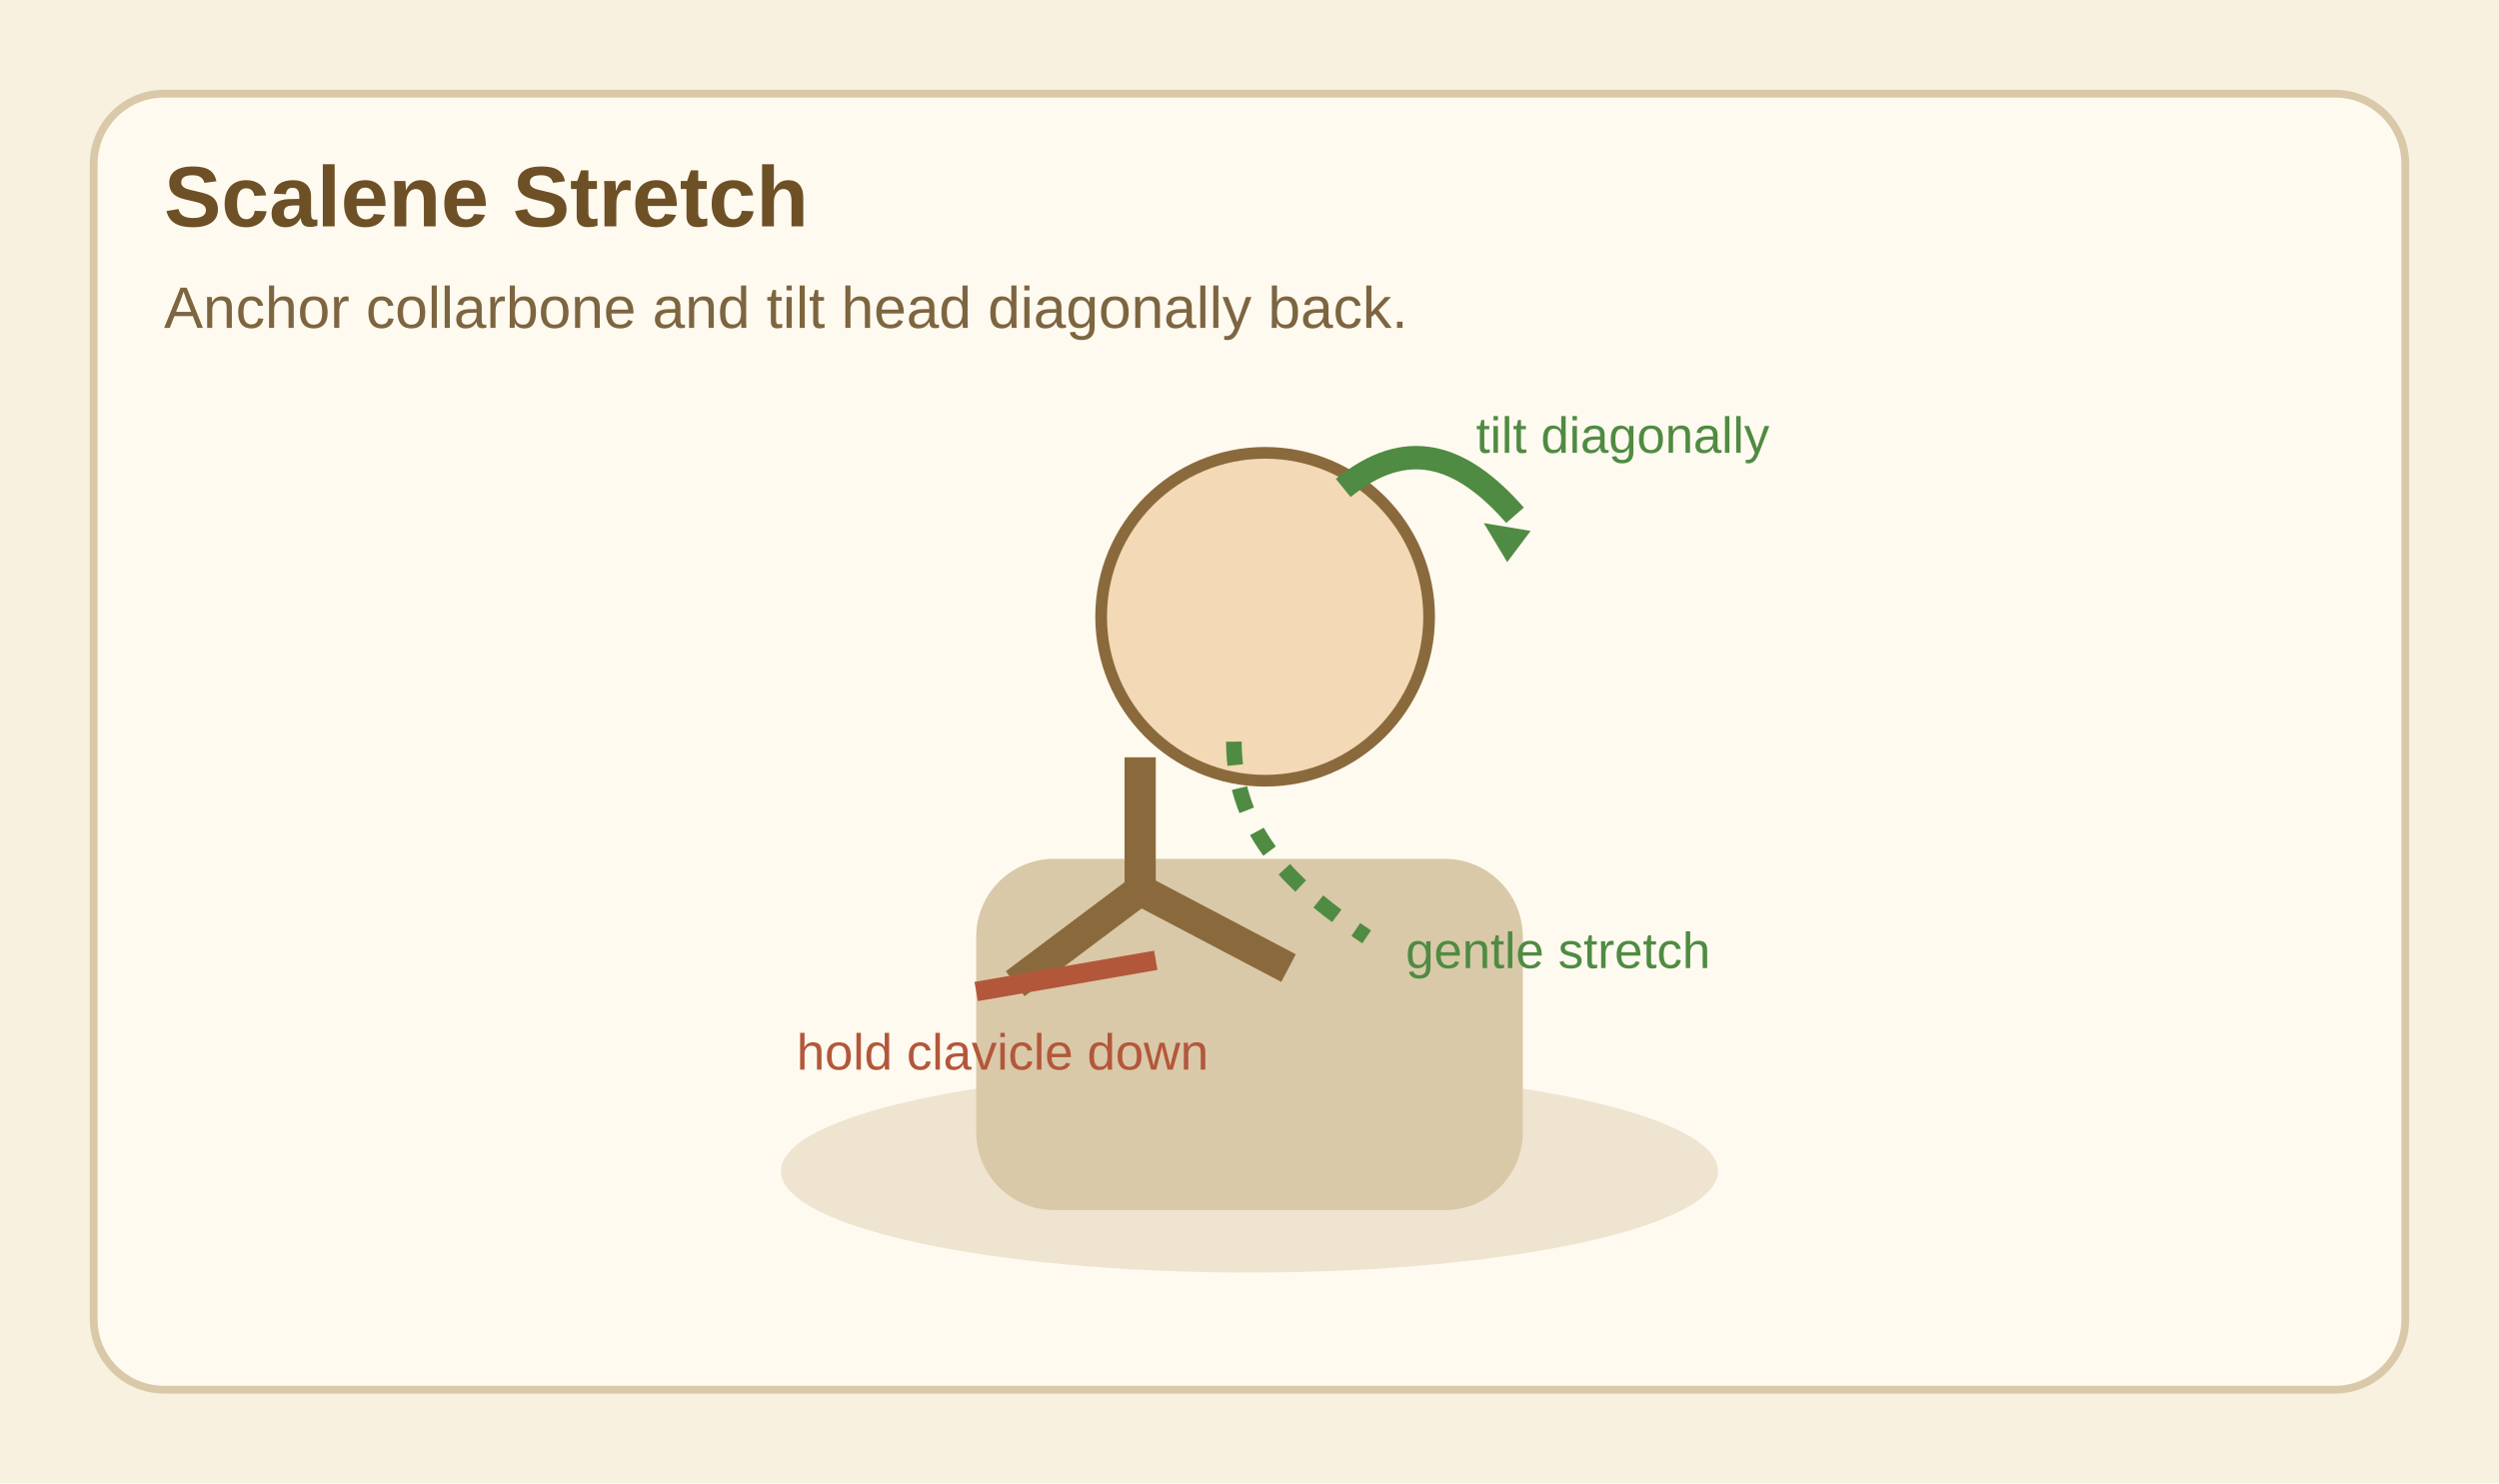
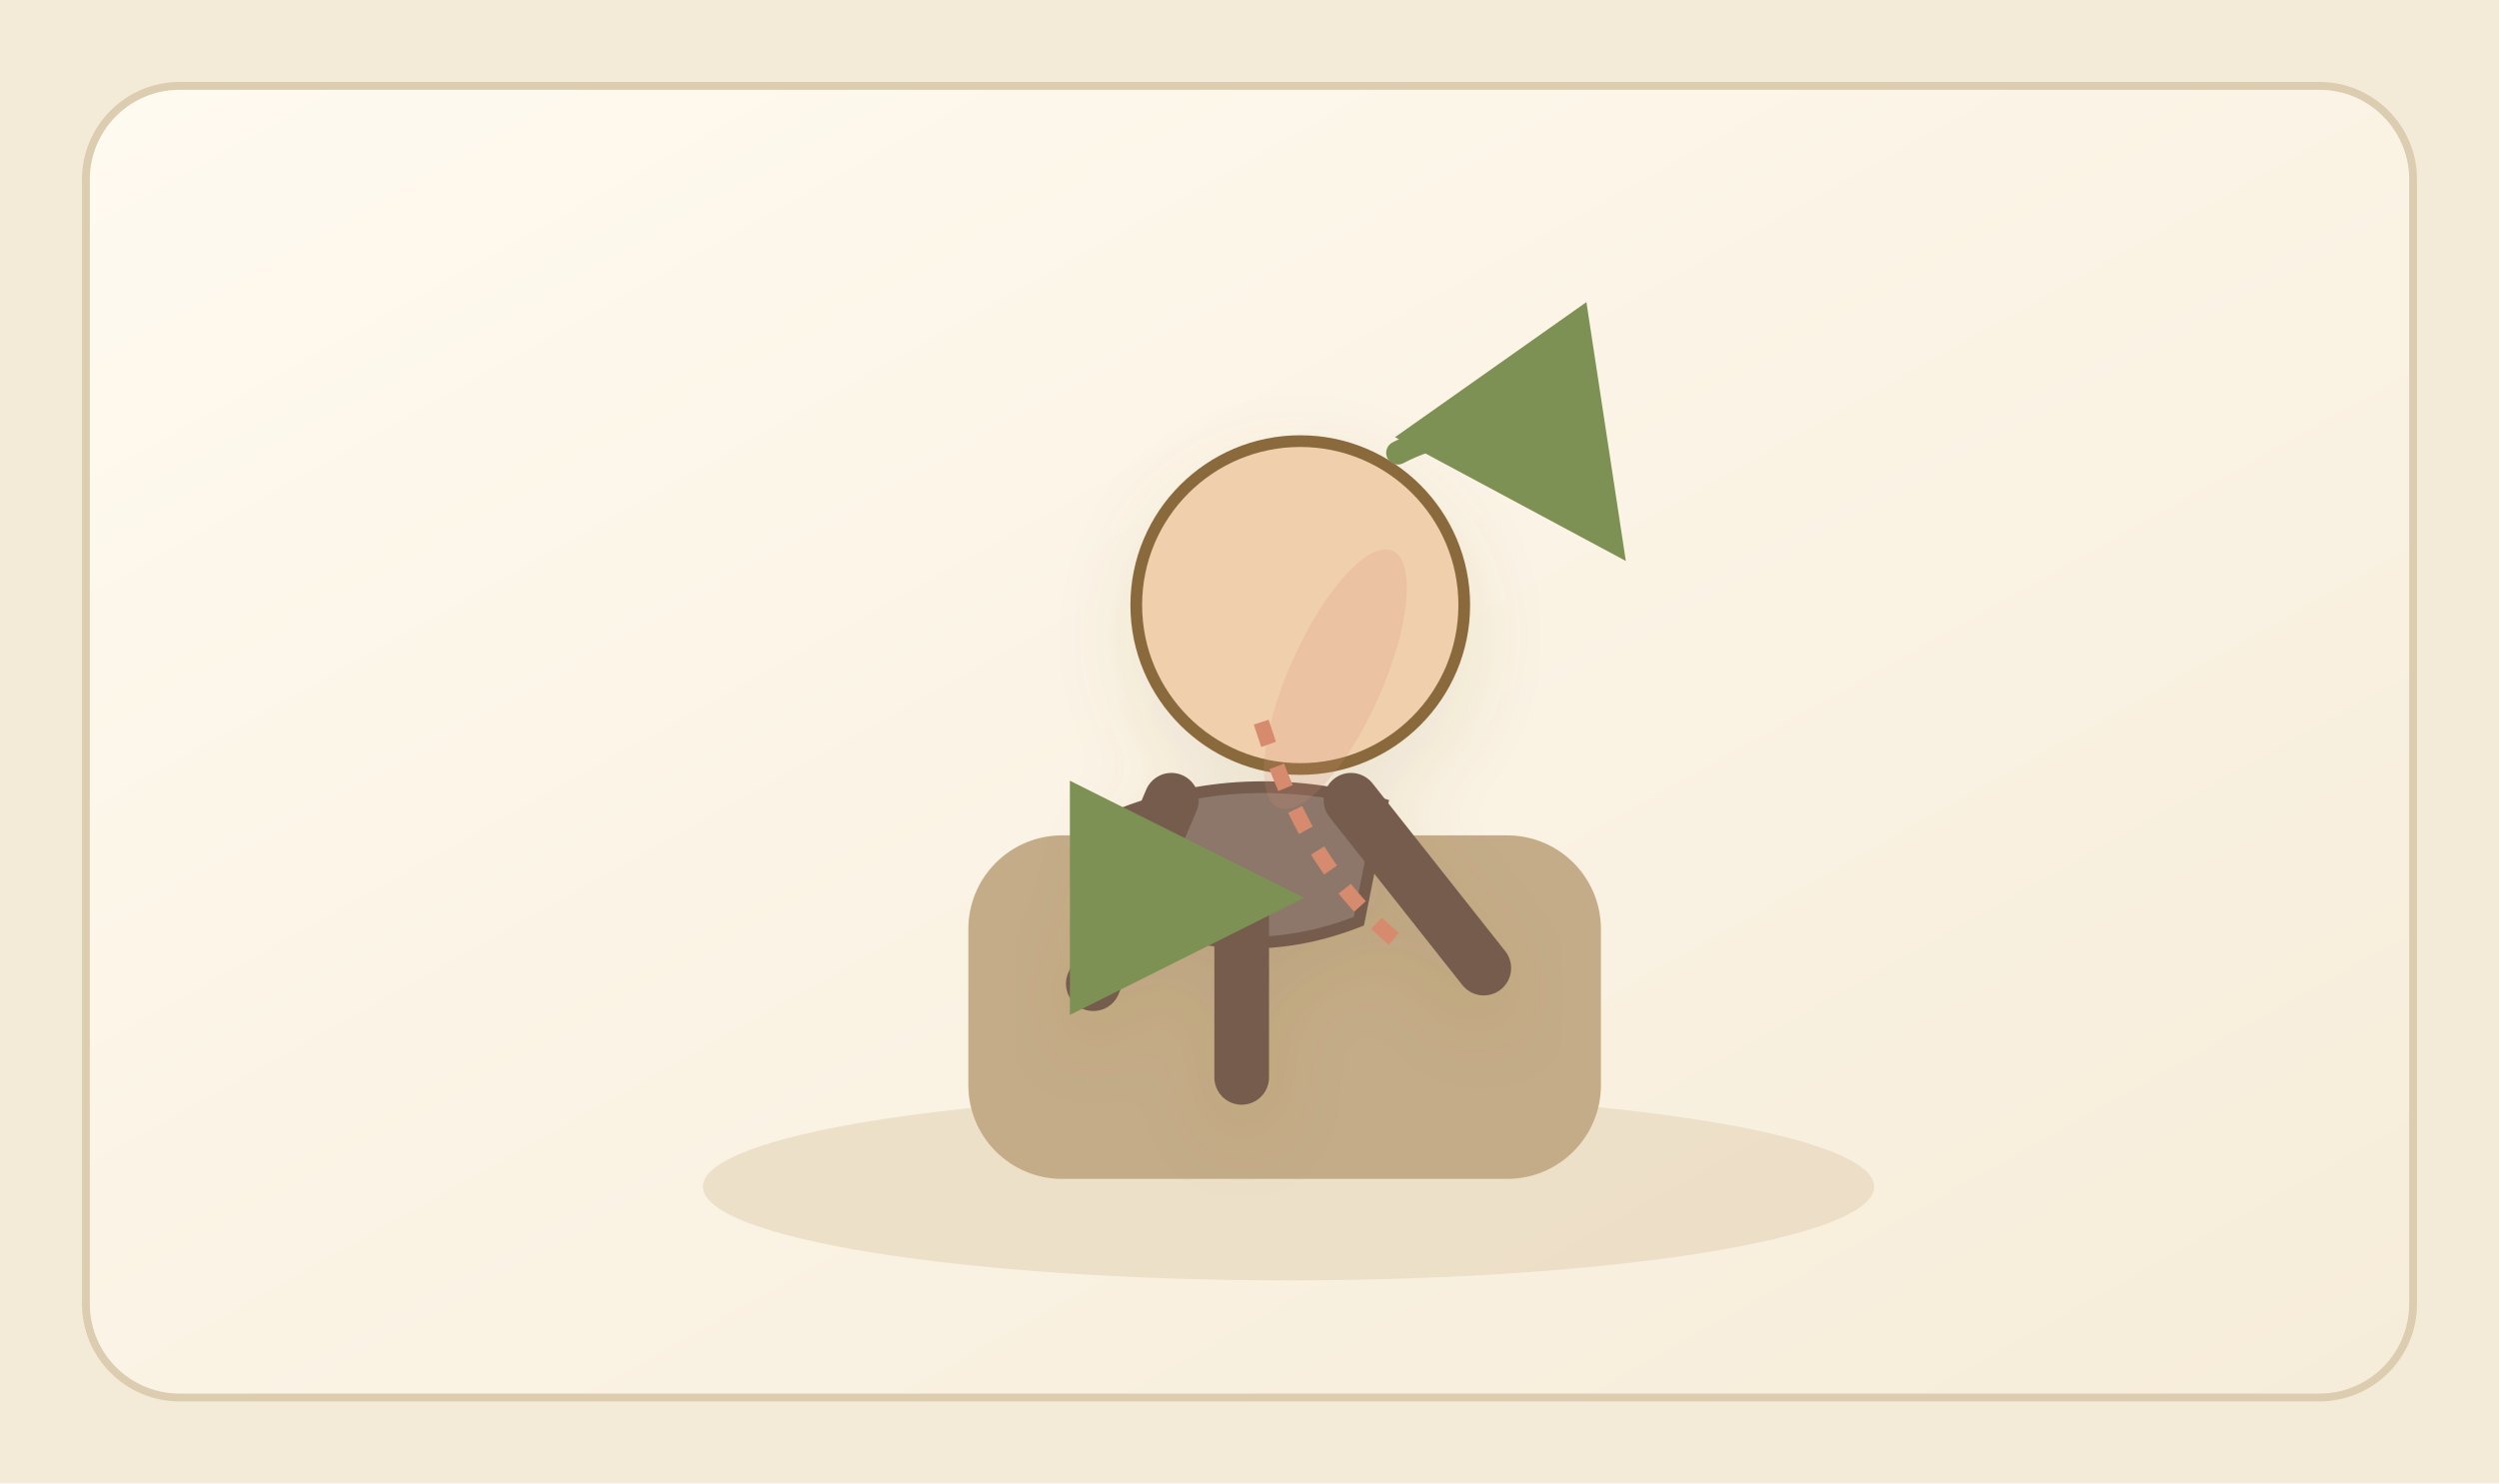
<svg xmlns="http://www.w3.org/2000/svg" width="640" height="380" viewBox="0 0 640 380">
-   <rect width="640" height="380" fill="#f8f1df" />
-   <rect x="24" y="24" width="592" height="332" rx="18" fill="#fffaf0" stroke="#d9c9a9" stroke-width="2" />
-   <text x="42" y="58" font-family="Arial, sans-serif" font-size="22" font-weight="700" fill="#6e5026">Scalene Stretch</text>
-   <text x="42" y="84" font-family="Arial, sans-serif" font-size="15" fill="#7d6540">Anchor collarbone and tilt head diagonally back.</text>
-   <ellipse cx="320" cy="300" rx="120" ry="26" fill="#e2d5ba" opacity="0.6" />
-   <rect x="250" y="220" width="140" height="90" rx="20" fill="#d9c9a9" />
-   <circle cx="324" cy="158" r="42" fill="#f3d9b5" stroke="#8a6a3c" stroke-width="3" />
-   <line x1="292" y1="194" x2="292" y2="228" stroke="#8a6a3c" stroke-width="8" />
-   <line x1="292" y1="228" x2="260" y2="252" stroke="#8a6a3c" stroke-width="8" />
-   <line x1="292" y1="228" x2="330" y2="248" stroke="#8a6a3c" stroke-width="8" />
-   <path d="M344 125 C360 112, 374 116, 388 132" fill="none" stroke="#4f8b42" stroke-width="6" />
-   <polygon points="392,136 380,134 386,144" fill="#4f8b42" />
-   <line x1="250" y1="254" x2="296" y2="246" stroke="#b3573a" stroke-width="5" />
-   <text x="204" y="274" font-family="Arial, sans-serif" font-size="13" fill="#b3573a">hold clavicle down</text>
-   <text x="378" y="116" font-family="Arial, sans-serif" font-size="13" fill="#4f8b42">tilt diagonally</text>
-   <path d="M316 190 C316 214, 332 228, 350 240" fill="none" stroke="#4f8b42" stroke-width="4" stroke-dasharray="6 6" />
-   <text x="360" y="248" font-family="Arial, sans-serif" font-size="13" fill="#4f8b42">gentle stretch</text>
+   <defs>
+     <linearGradient id="bg" x1="0" y1="0" x2="1" y2="1">
+       <stop offset="0%" stop-color="#fffaf0" />
+       <stop offset="100%" stop-color="#f6ecd9" />
+     </linearGradient>
+     <marker id="arrow" markerWidth="10" markerHeight="10" refX="7" refY="5" orient="auto">
+       <path d="M0,0 L10,5 L0,10 Z" fill="#7d9154" />
+     </marker>
+     <filter id="shadow" x="-20%" y="-20%" width="140%" height="140%">
+       <feDropShadow dx="0" dy="8" stdDeviation="10" flood-color="#8a6a3c" flood-opacity="0.12" />
+     </filter>
+   </defs>
+   <rect width="640" height="380" fill="#f3ead7" />
+   <rect x="22" y="22" width="596" height="336" rx="24" fill="url(#bg)" stroke="#dcccb0" stroke-width="2" />
+   <ellipse cx="330" cy="304" rx="150" ry="24" fill="#e7d7bc" opacity="0.65" />
+   <rect x="248" y="214" width="162" height="88" rx="24" fill="#c4ac88" />
+   <g filter="url(#shadow)">
+     <path d="M286 209 Q318 196 354 206 L348 236 Q320 247 292 236 Z" fill="#8d776b" stroke="#745b4d" stroke-width="3" />
+     <circle cx="333" cy="155" r="42" fill="#f0cfad" stroke="#8a6a3c" stroke-width="3" />
+     <path d="M300 205 L280 252" fill="none" stroke="#745b4d" stroke-width="14" stroke-linecap="round" />
+     <path d="M346 205 L380 248" fill="none" stroke="#745b4d" stroke-width="14" stroke-linecap="round" />
+     <path d="M318 232 L318 276" fill="none" stroke="#745b4d" stroke-width="14" stroke-linecap="round" />
+   </g>
+   <path d="M358 116 C377 106 394 112 406 129" fill="none" stroke="#7d9154" stroke-width="6" stroke-linecap="round" marker-end="url(#arrow)" />
+   <path d="M278 236 C292 232 305 230 316 230" fill="none" stroke="#b86d58" stroke-width="6" stroke-linecap="round" marker-end="url(#arrow)" />
+   <path d="M323 185 C331 210 341 228 360 243" fill="none" stroke="#d78b6e" stroke-width="4" stroke-dasharray="6 6" />
+   <ellipse cx="342" cy="174" rx="12" ry="36" fill="#d78b6e" opacity="0.18" transform="rotate(24 342 174)" />
</svg>
